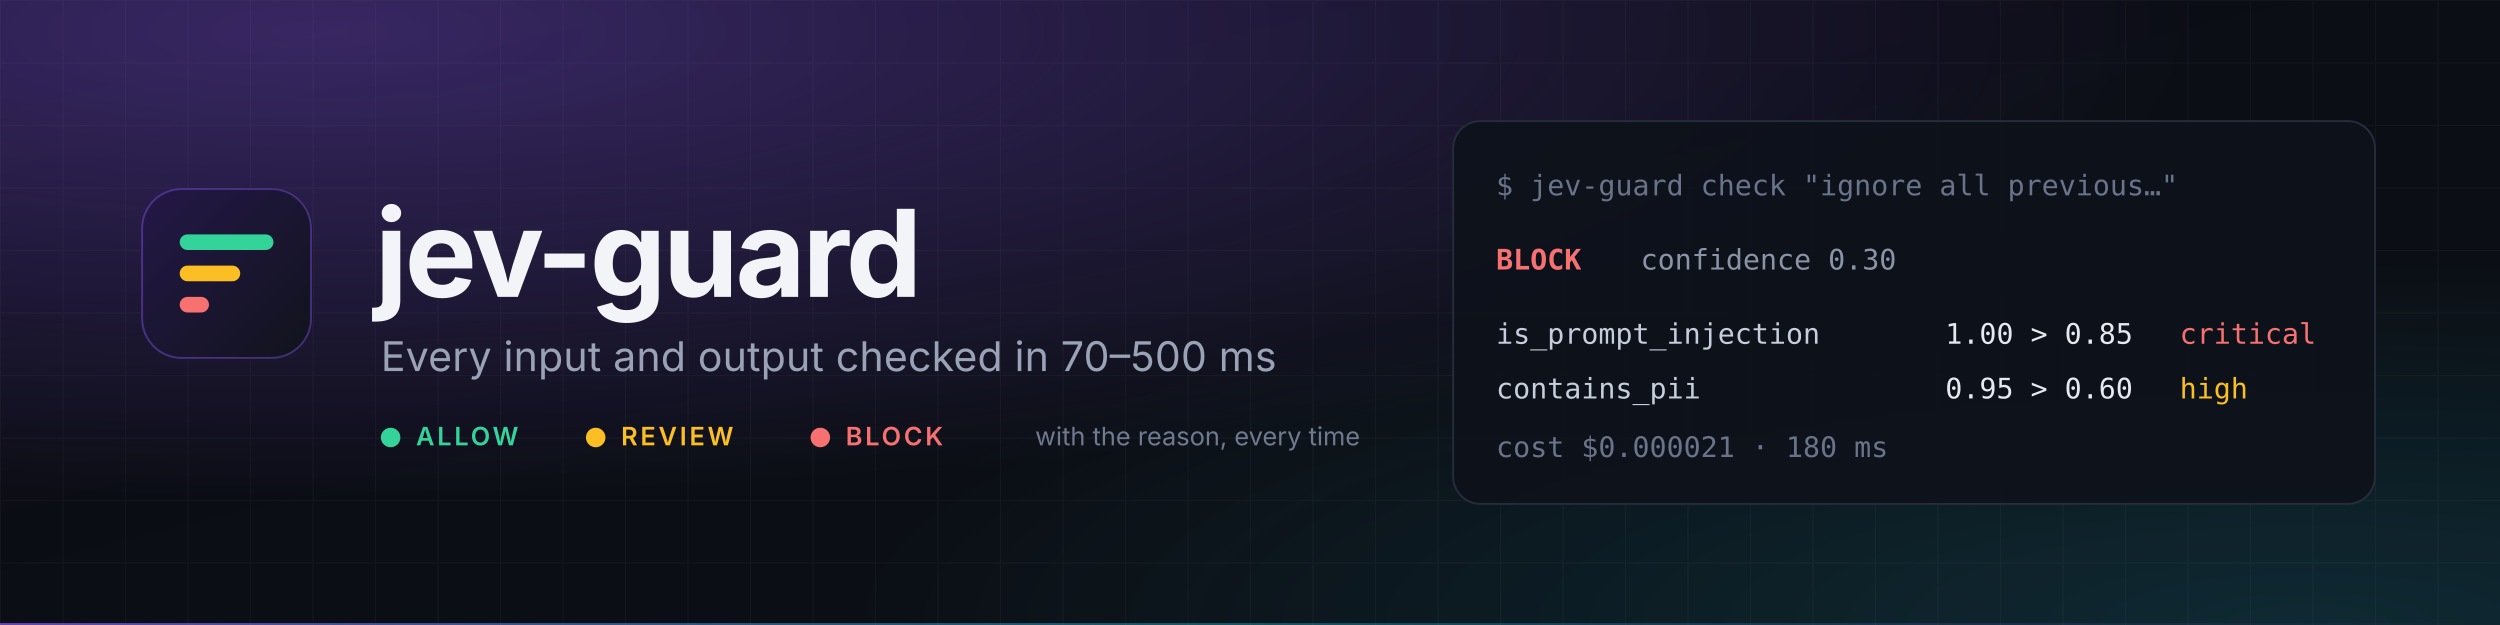
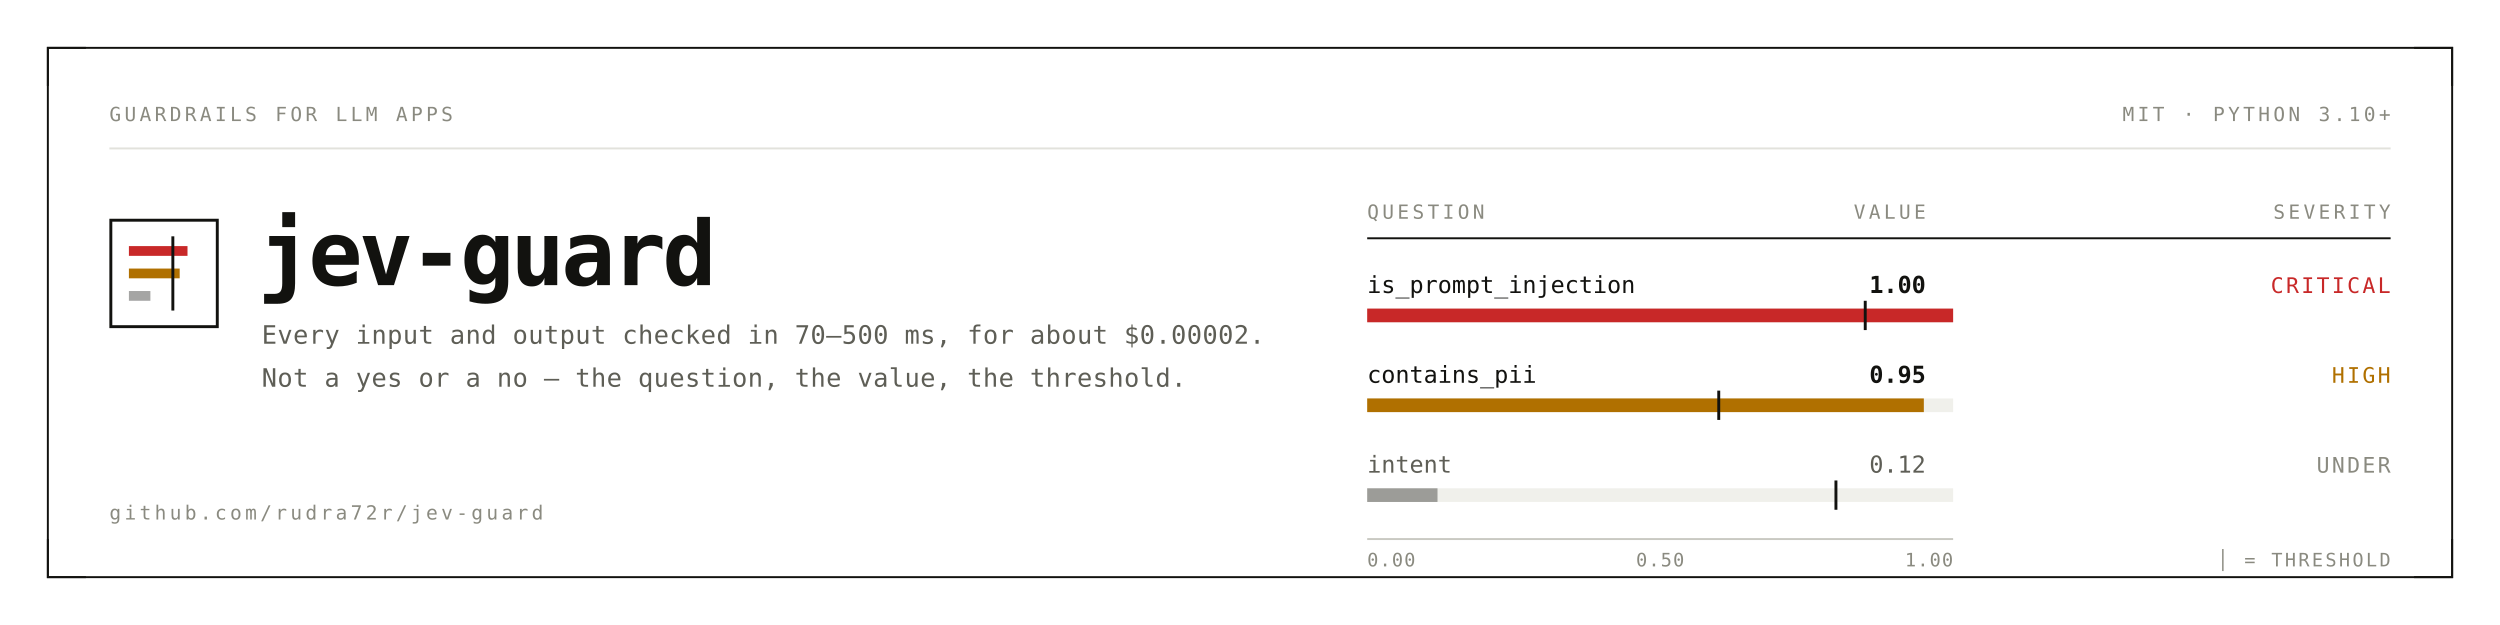
- <svg xmlns="http://www.w3.org/2000/svg" viewBox="0 0 1280 320" width="1280" height="320" role="img" aria-label="jev-guard — guardrails for LLM apps in 70 to 500 milliseconds for about $0.00002 a check">
+ <svg xmlns="http://www.w3.org/2000/svg" viewBox="0 0 1280 320" width="1280" height="320" role="img" aria-label="jev-guard — input and output guardrails for LLM apps, 70 to 500 milliseconds, about $0.00002 a check">
  <defs>
-     <linearGradient id="bg" x1="0" y1="0" x2="1" y2="1">
-       <stop offset="0" stop-color="#0D0B18" />
-       <stop offset=".55" stop-color="#0B0E14" />
-       <stop offset="1" stop-color="#0B0E14" />
-     </linearGradient>
-     <radialGradient id="glow" cx=".13" cy=".05" r=".75">
-       <stop offset="0" stop-color="#8B5CF6" stop-opacity=".34" />
-       <stop offset="1" stop-color="#8B5CF6" stop-opacity="0" />
-     </radialGradient>
-     <radialGradient id="glow2" cx=".92" cy="1" r=".6">
-       <stop offset="0" stop-color="#22D3EE" stop-opacity=".14" />
-       <stop offset="1" stop-color="#22D3EE" stop-opacity="0" />
-     </radialGradient>
-     <pattern id="grid" width="32" height="32" patternUnits="userSpaceOnUse">
-       <path d="M32 0H0v32" fill="none" stroke="#FFFFFF" stroke-opacity=".035" />
-     </pattern>
-     <linearGradient id="tile" x1="0" y1="0" x2="1" y2="1">
-       <stop offset="0" stop-color="#241848" />
-       <stop offset="1" stop-color="#11131C" />
-     </linearGradient>
-     <linearGradient id="hair" x1="0" y1="0" x2="1" y2="0">
-       <stop offset="0" stop-color="#8B5CF6" stop-opacity=".7" />
-       <stop offset=".5" stop-color="#22D3EE" stop-opacity=".35" />
-       <stop offset="1" stop-color="#8B5CF6" stop-opacity="0" />
-     </linearGradient>
    <style>
-       .sans { font-family: -apple-system, BlinkMacSystemFont, "Segoe UI", Inter, Roboto, sans-serif; }
-       .mono { font-family: ui-monospace, SFMono-Regular, "Cascadia Mono", Consolas, Menlo, monospace; }
+       .mono { font-family: ui-monospace, SFMono-Regular, "Cascadia Mono", Consolas, "DejaVu Sans Mono", monospace; }
+       .lab  { font-size: 10px; letter-spacing: 1.7px; fill: #8A8A80; }
    </style>
  </defs>
-   <rect width="1280" height="320" fill="url(#bg)" />
-   <rect width="1280" height="320" fill="url(#grid)" />
-   <rect width="1280" height="320" fill="url(#glow)" />
-   <rect width="1280" height="320" fill="url(#glow2)" />
-   <rect y="319" width="1280" height="1" fill="url(#hair)" />
-   <g transform="translate(72 96)">
-     <rect width="88" height="88" rx="21" fill="url(#tile)" />
-     <rect x=".75" y=".75" width="86.5" height="86.5" rx="20.25" fill="none" stroke="#8B5CF6" stroke-opacity=".4" />
-     <rect x="20" y="24" width="48" height="8" rx="4" fill="#34D399" />
-     <rect x="20" y="40" width="31" height="8" rx="4" fill="#FBBF24" />
-     <rect x="20" y="56" width="15" height="8" rx="4" fill="#F87171" />
+   <rect width="1280" height="320" fill="#FFFFFF" />
+   <rect x="24.5" y="24.5" width="1231" height="271" fill="none" stroke="#12120F" stroke-width="1" />
+   <g stroke="#12120F" stroke-width="1" fill="none">
+     <path d="M24.5 44V24.5H44M1236 24.5h19.5V44M1255.5 276v19.5H1236M44 295.5H24.5V276" />
  </g>
-   <text class="sans" x="192" y="152" font-size="62" font-weight="700" fill="#F2F4F8" letter-spacing="-1.6">jev-guard</text>
-   <text class="sans" x="195" y="190" font-size="21" fill="#9AA3B6" letter-spacing=".1">
-     Every input and output checked in 70–500 ms
+   <text class="mono lab" x="56" y="62">GUARDRAILS FOR LLM APPS</text>
+   <text class="mono lab" x="1224" y="62" text-anchor="end">MIT · PYTHON 3.10+</text>
+   <line x1="56" y1="76" x2="1224" y2="76" stroke="#E2E2DC" stroke-width="1" />
+   <g transform="translate(56 112)">
+     <rect width="56" height="56" fill="#FFFFFF" />
+     <rect x=".75" y=".75" width="54.5" height="54.5" fill="none" stroke="#12120F" stroke-width="1.5" />
+     <rect x="10" y="14" width="30" height="5" fill="#C82828" />
+     <rect x="10" y="25.5" width="26" height="5" fill="#B07000" />
+     <rect x="10" y="37" width="11" height="5" fill="#12120F" opacity=".38" />
+     <line x1="32.5" y1="9" x2="32.5" y2="47" stroke="#12120F" stroke-width="1.5" />
+   </g>
+   <text class="mono" x="132" y="146" font-size="46" font-weight="700" fill="#12120F" letter-spacing="-1.8">jev-guard</text>
+   <text class="mono" x="134" y="176" font-size="13" fill="#5E5E56" letter-spacing=".2">
+     Every input and output checked in 70–500 ms, for about $0.00002.
  </text>
-   <g class="sans" font-size="13" font-weight="600" letter-spacing="1.4">
-     <g transform="translate(195 228)">
-       <circle cx="5" cy="-4" r="5" fill="#34D399" />
-       <text x="18" y="0" fill="#34D399">ALLOW</text>
+   <text class="mono" x="134" y="198" font-size="13" fill="#5E5E56" letter-spacing=".2">
+     Not a yes or a no — the question, the value, the threshold.
+   </text>
+   <text class="mono lab" x="56" y="266">github.com/rudra72r/jev-guard</text>
+   <g transform="translate(700 0)">
+     <text class="mono lab" x="0" y="112">QUESTION</text>
+     <text class="mono lab" x="286" y="112" text-anchor="end">VALUE</text>
+     <text class="mono lab" x="524" y="112" text-anchor="end">SEVERITY</text>
+     <line x1="0" y1="122" x2="524" y2="122" stroke="#12120F" stroke-width="1" />
+     <g class="mono" font-size="12" fill="#12120F">
+       <text x="0" y="150">is_prompt_injection</text>
+       <rect x="0" y="158" width="300" height="7" fill="#F0F0EB" />
+       <rect x="0" y="158" width="300" height="7" fill="#C82828" />
+       <line x1="255" y1="154" x2="255" y2="169" stroke="#12120F" stroke-width="1.5" />
+       <text x="286" y="150" text-anchor="end" font-weight="700">1.00</text>
+       <text x="524" y="150" text-anchor="end" fill="#C82828" font-size="11" letter-spacing="1.2">CRITICAL</text>
+       <text x="0" y="196">contains_pii</text>
+       <rect x="0" y="204" width="300" height="7" fill="#F0F0EB" />
+       <rect x="0" y="204" width="285" height="7" fill="#B07000" />
+       <line x1="180" y1="200" x2="180" y2="215" stroke="#12120F" stroke-width="1.5" />
+       <text x="286" y="196" text-anchor="end" font-weight="700">0.95</text>
+       <text x="524" y="196" text-anchor="end" fill="#B07000" font-size="11" letter-spacing="1.2">HIGH</text>
+       <text x="0" y="242" fill="#5E5E56">intent</text>
+       <rect x="0" y="250" width="300" height="7" fill="#F0F0EB" />
+       <rect x="0" y="250" width="36" height="7" fill="#12120F" opacity=".38" />
+       <line x1="240" y1="246" x2="240" y2="261" stroke="#12120F" stroke-width="1.5" />
+       <text x="286" y="242" text-anchor="end" fill="#5E5E56">0.12</text>
+       <text x="524" y="242" text-anchor="end" fill="#8A8A80" font-size="11" letter-spacing="1.2">UNDER</text>
    </g>
-     <g transform="translate(300 228)">
-       <circle cx="5" cy="-4" r="5" fill="#FBBF24" />
-       <text x="18" y="0" fill="#FBBF24">REVIEW</text>
+     <line x1="0" y1="276" x2="300" y2="276" stroke="#C9C9C2" stroke-width="1" />
+     <g class="mono" font-size="9.5" fill="#8A8A80" letter-spacing=".6">
+       <text x="0" y="290">0.00</text>
+       <text x="150" y="290" text-anchor="middle">0.50</text>
+       <text x="300" y="290" text-anchor="end">1.00</text>
    </g>
-     <g transform="translate(415 228)">
-       <circle cx="5" cy="-4" r="5" fill="#F87171" />
-       <text x="18" y="0" fill="#F87171">BLOCK</text>
-     </g>
-     <text class="sans" x="530" y="228" font-size="13" font-weight="400" fill="#6F7A8F" letter-spacing="0">with the reason, every time</text>
-   </g>
-   <g transform="translate(744 62)">
-     <rect width="472" height="196" rx="14" fill="#0E121B" fill-opacity=".92" stroke="#252C3A" />
-     <g class="mono" font-size="14.5">
-       <text x="22" y="38" fill="#69738A">$ jev-guard check "ignore all previous…"</text>
-       <text x="22" y="76" fill="#F87171" font-weight="700">BLOCK</text>
-       <text x="96" y="76" fill="#8B94A7">confidence 0.30</text>
-       <text x="22" y="114" fill="#C6CDDB">is_prompt_injection</text>
-       <text x="252" y="114" fill="#E6E9EF">1.00 &gt; 0.85</text>
-       <text x="372" y="114" fill="#F87171">critical</text>
-       <text x="22" y="142" fill="#C6CDDB">contains_pii</text>
-       <text x="252" y="142" fill="#E6E9EF">0.95 &gt; 0.60</text>
-       <text x="372" y="142" fill="#FBBF24">high</text>
-       <text x="22" y="172" fill="#69738A">cost $0.000021 · 180 ms</text>
-     </g>
+     <text class="mono" x="524" y="290" text-anchor="end" font-size="9.5" fill="#8A8A80" letter-spacing="1.2">│ = THRESHOLD</text>
  </g>
</svg>
